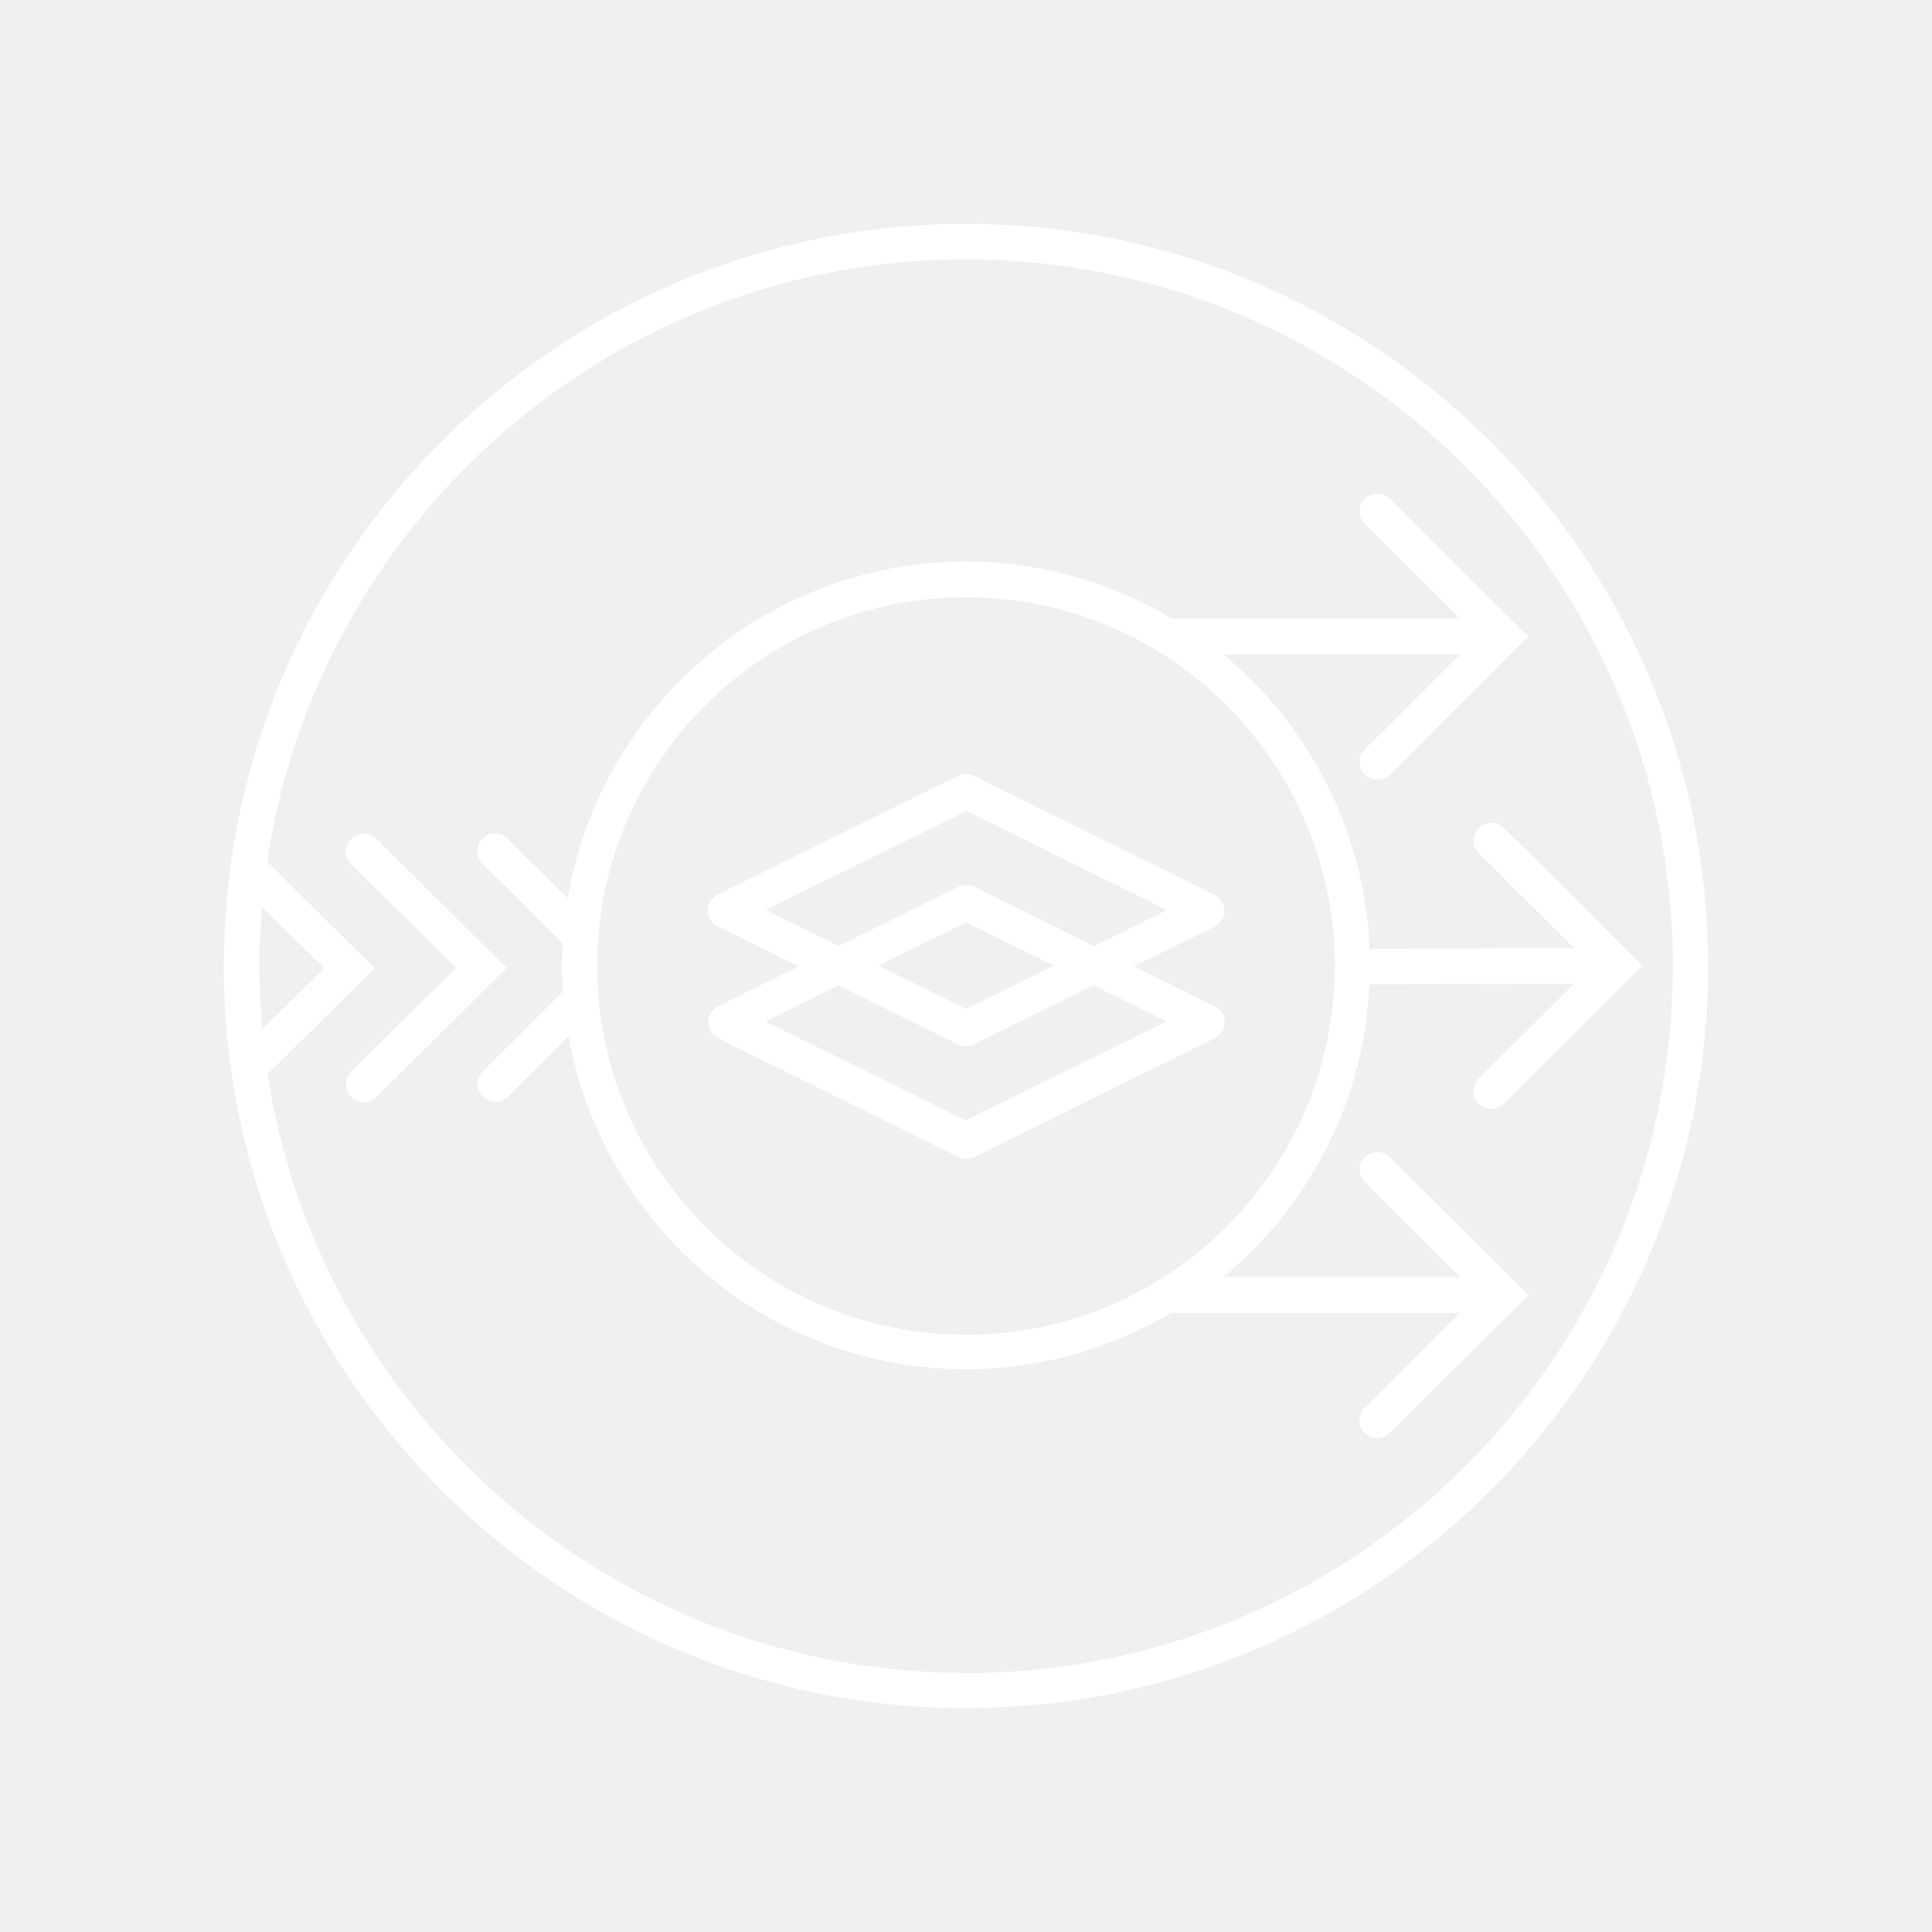
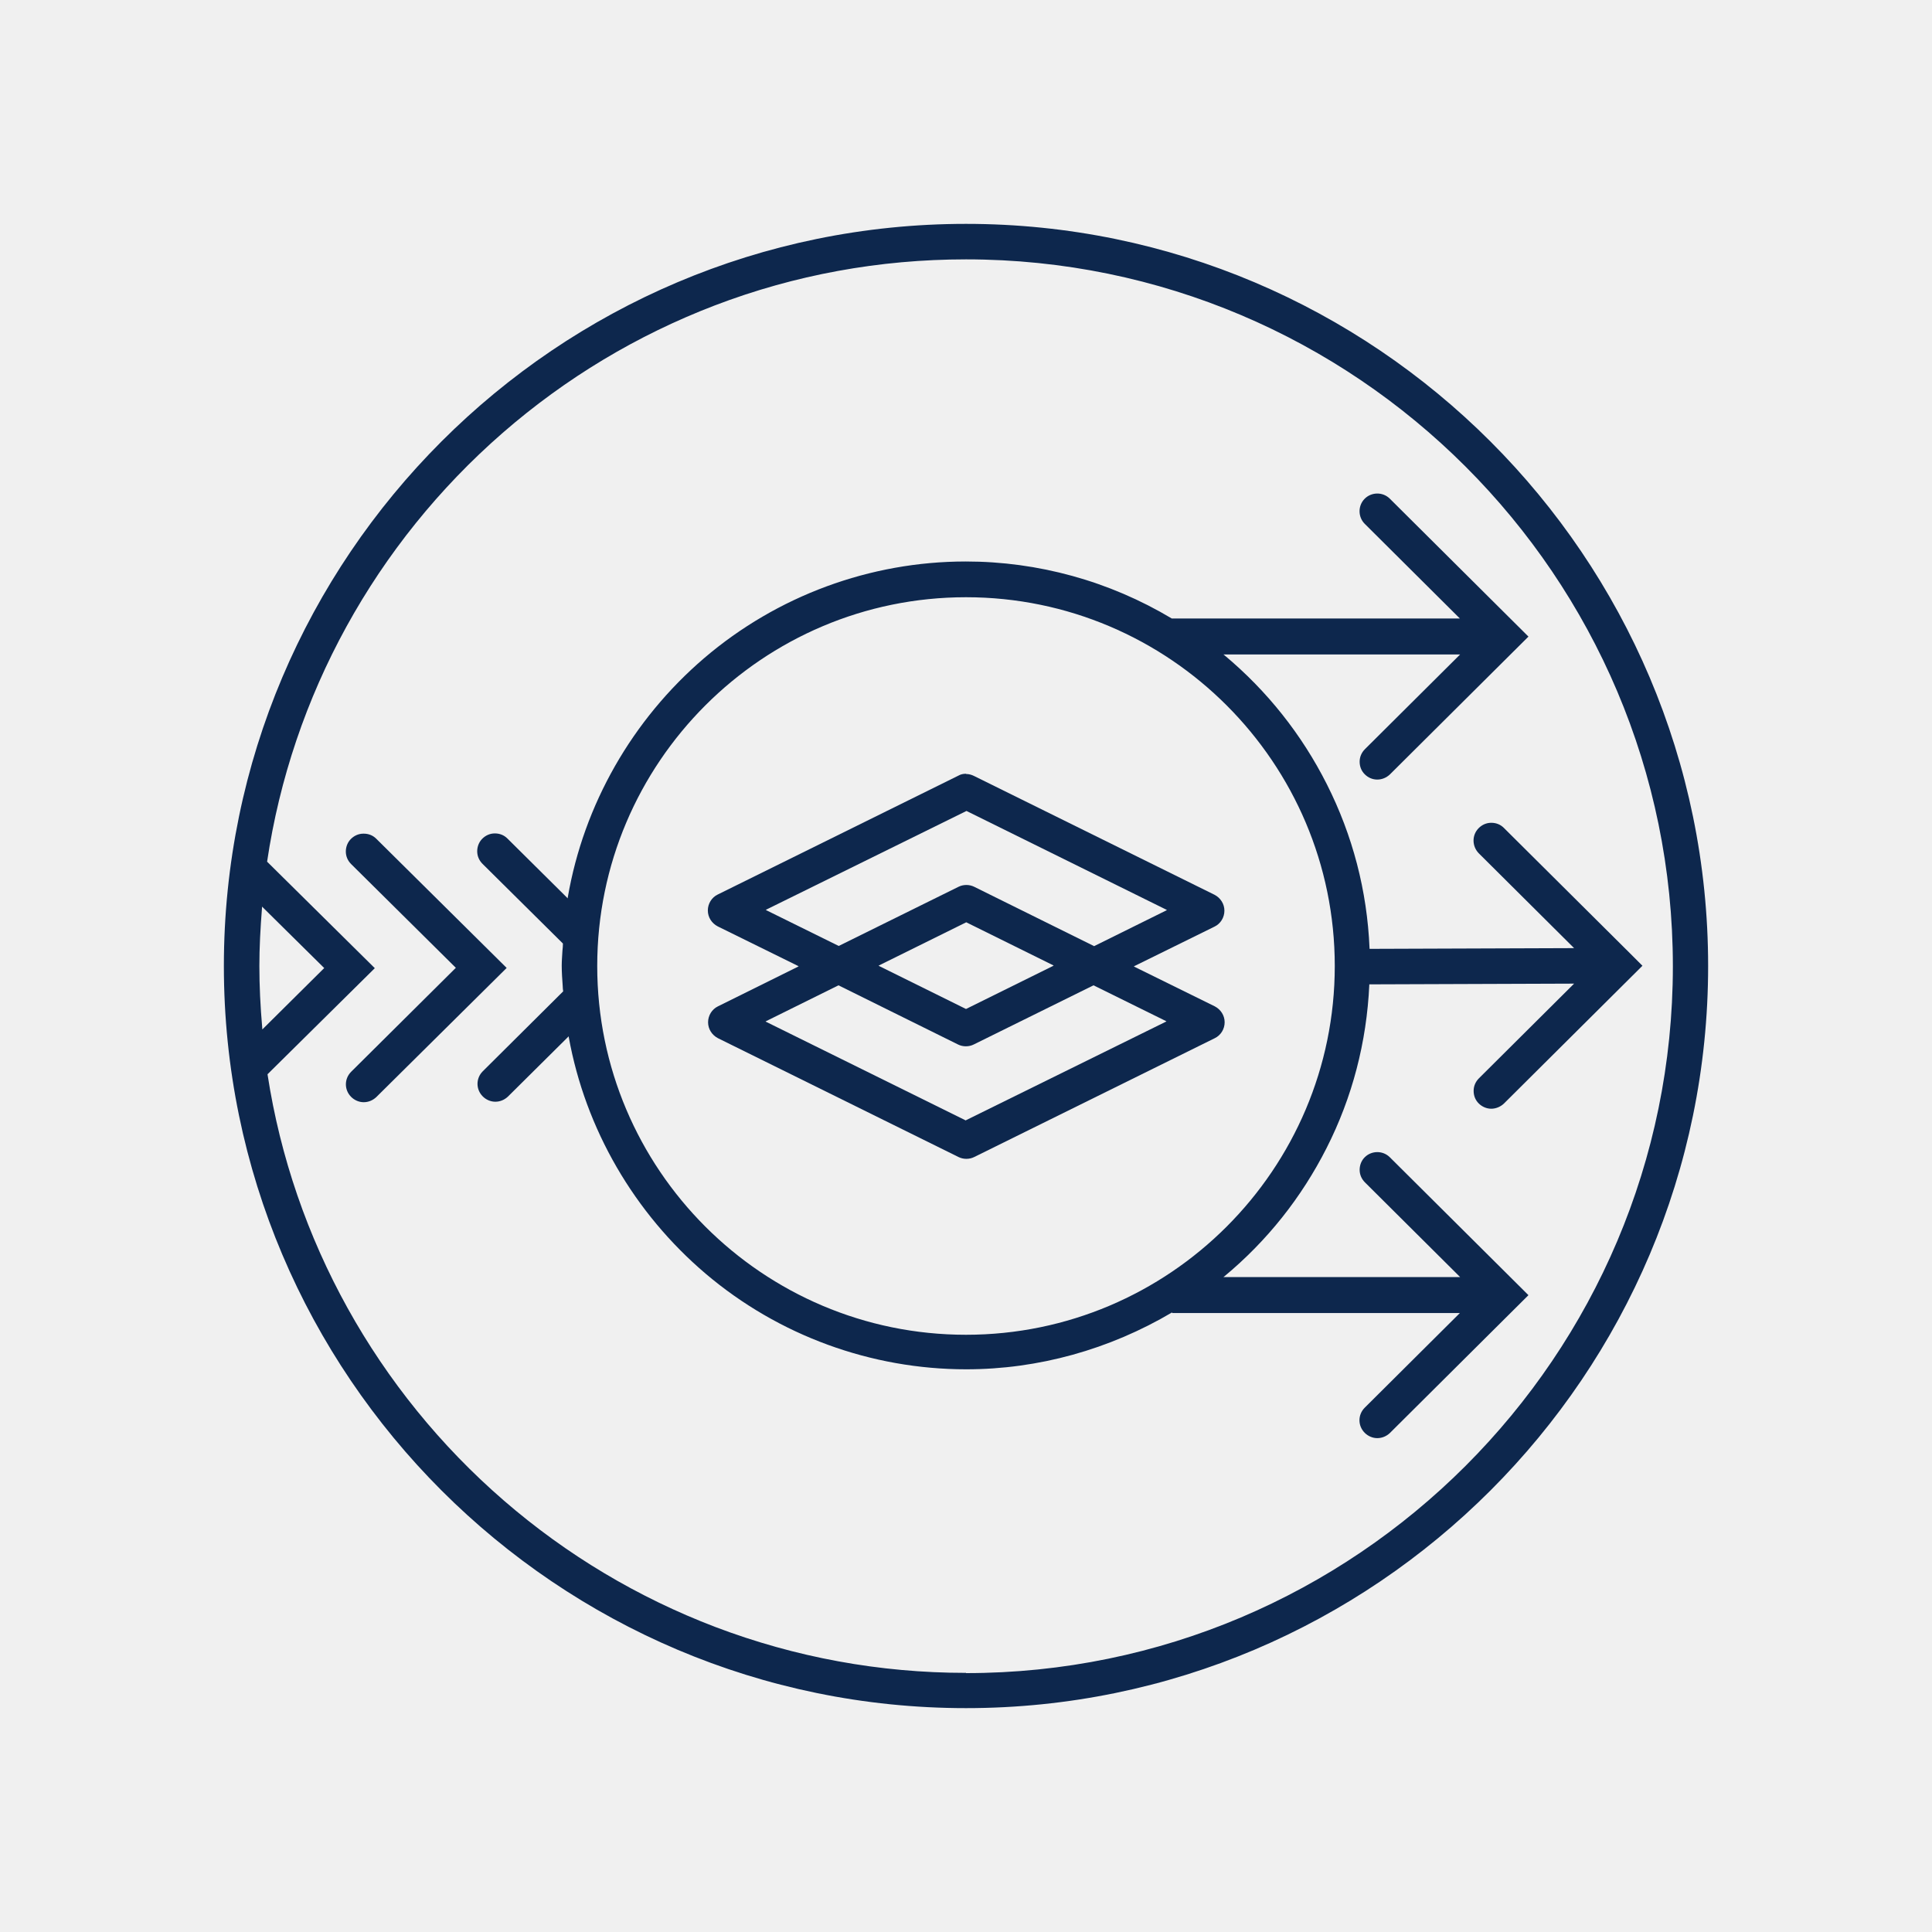
<svg xmlns="http://www.w3.org/2000/svg" viewBox="0 0 80 80" id="icon_art" overflow="hidden">
  <style>
.MsftOfcThm_Background1_Fill_v2 {
-  fill:#FFFFFF; 
+  fill:#0D274D; 
}
</style>
  <defs />
-   <path d="M40 9.27C23.05 9.27 9.27 23.06 9.27 40 9.27 56.94 23.06 70.73 40 70.73 56.94 70.73 70.73 56.94 70.73 40 70.73 23.06 56.94 9.27 40 9.27ZM40 69.27C36.43 69.27 32.94 68.63 29.62 67.37 26.42 66.15 23.47 64.39 20.87 62.14 15.61 57.59 12.13 51.32 11.08 44.5L11.08 44.5 11.08 44.48 15.52 40.09 11.06 35.68 11.06 35.68C12.08 28.81 15.55 22.51 20.82 17.92 23.43 15.65 26.38 13.88 29.59 12.65 32.91 11.38 36.42 10.74 40 10.74 56.14 10.74 69.27 23.87 69.27 40.01 69.27 56.15 56.14 69.28 40 69.28ZM10.86 42.62 10.86 42.58C10.78 41.66 10.74 40.82 10.74 40 10.74 39.25 10.78 38.46 10.85 37.58L10.85 37.54 10.88 37.57 13.43 40.09 13.42 40.09 10.87 42.62Z" class="MsftOfcThm_Background1_Fill_v2" stroke="none" stroke-width="1" stroke-linecap="butt" stroke-linejoin="miter" stroke-miterlimit="4" fill="#FFFFFF" fill-opacity="1" />
-   <path d="M48.53 54.37 60.45 54.37 60.42 54.4 56.51 58.29C56.22 58.58 56.22 59.04 56.51 59.33 56.65 59.47 56.84 59.55 57.03 59.55 57.23 59.55 57.41 59.47 57.55 59.34L63.29 53.63 57.55 47.92C57.26 47.63 56.79 47.64 56.51 47.92L56.51 47.92C56.37 48.06 56.3 48.25 56.3 48.44 56.3 48.64 56.38 48.82 56.52 48.96L60.46 52.88 50.66 52.88 50.7 52.85C52.47 51.38 53.89 49.59 54.93 47.54 56 45.43 56.59 43.15 56.7 40.78L56.7 40.76 56.72 40.76 65.18 40.73 65.15 40.76 61.24 44.65C61.1 44.79 61.02 44.97 61.02 45.17 61.02 45.37 61.09 45.55 61.23 45.69 61.37 45.83 61.56 45.91 61.75 45.91 61.94 45.91 62.13 45.83 62.27 45.7L68.01 39.99 67.48 39.46 62.27 34.28C62.13 34.14 61.95 34.07 61.75 34.07L61.75 34.07C61.55 34.07 61.37 34.15 61.23 34.29 60.94 34.58 60.95 35.04 61.23 35.33L65.18 39.26 65.14 39.26 56.71 39.29 56.71 39.27C56.61 36.88 56.01 34.59 54.94 32.47 53.9 30.41 52.47 28.61 50.7 27.13L50.66 27.1 60.46 27.1 60.43 27.13 56.52 31.02C56.38 31.16 56.3 31.34 56.3 31.54 56.3 31.74 56.37 31.92 56.51 32.06 56.65 32.2 56.83 32.28 57.03 32.28 57.23 32.28 57.41 32.2 57.55 32.07L63.29 26.36 57.55 20.65C57.26 20.36 56.79 20.37 56.51 20.65 56.22 20.94 56.23 21.41 56.51 21.69L60.45 25.61 48.52 25.61C45.93 24.06 42.98 23.25 39.99 23.25 36.03 23.25 32.18 24.67 29.16 27.25 26.18 29.8 24.17 33.32 23.51 37.16L23.51 37.2 23.48 37.17 21.01 34.72C20.87 34.58 20.69 34.51 20.49 34.51L20.49 34.51C20.29 34.51 20.11 34.59 19.97 34.73 19.83 34.87 19.76 35.06 19.76 35.25 19.76 35.45 19.84 35.63 19.98 35.77L23.31 39.07 23.31 39.07C23.31 39.17 23.3 39.27 23.29 39.36 23.28 39.56 23.26 39.77 23.26 39.98 23.26 40.26 23.28 40.55 23.3 40.82 23.3 40.9 23.31 40.98 23.32 41.05L23.32 41.05 19.99 44.36C19.7 44.65 19.7 45.11 19.99 45.4 20.13 45.54 20.32 45.62 20.51 45.62 20.71 45.62 20.89 45.54 21.03 45.41L23.55 42.91 23.55 42.94C24.24 46.75 26.26 50.23 29.23 52.75 32.24 55.3 36.07 56.7 40.01 56.7 42.99 56.7 45.94 55.88 48.54 54.34L48.54 54.34ZM40 55.27C31.58 55.27 24.73 48.42 24.73 40 24.73 31.58 31.58 24.73 40 24.73 48.42 24.73 55.27 31.58 55.27 40 55.27 48.42 48.42 55.27 40 55.27Z" class="MsftOfcThm_Background1_Fill_v2" stroke="none" stroke-width="1" stroke-linecap="butt" stroke-linejoin="miter" stroke-miterlimit="4" fill="#FFFFFF" fill-opacity="1" />
-   <path d="M15.05 34.52 15.05 34.52C14.85 34.52 14.67 34.6 14.53 34.74 14.39 34.88 14.32 35.07 14.32 35.26 14.32 35.46 14.4 35.64 14.54 35.78L18.88 40.08 18.87 40.08 14.54 44.38C14.25 44.67 14.25 45.13 14.54 45.42 14.68 45.56 14.87 45.64 15.06 45.64 15.26 45.64 15.44 45.56 15.58 45.43L20.98 40.08 15.58 34.73C15.44 34.59 15.26 34.52 15.06 34.52Z" class="MsftOfcThm_Background1_Fill_v2" stroke="none" stroke-width="1" stroke-linecap="butt" stroke-linejoin="miter" stroke-miterlimit="4" fill="#FFFFFF" fill-opacity="1" />
-   <path d="M40 32.04C39.89 32.04 39.78 32.06 39.68 32.12L29.72 37.04C29.47 37.16 29.31 37.42 29.31 37.7 29.31 37.98 29.47 38.23 29.72 38.36L33.07 40.01 33.04 40.03 29.73 41.67C29.48 41.79 29.32 42.05 29.32 42.33 29.32 42.61 29.48 42.86 29.73 42.99L39.69 47.91C39.89 48.01 40.14 48.01 40.34 47.91L50.3 42.99C50.55 42.87 50.71 42.61 50.71 42.33 50.71 42.05 50.55 41.8 50.3 41.67L46.95 40.02 46.98 40 50.29 38.37C50.54 38.25 50.7 37.99 50.7 37.71 50.7 37.43 50.54 37.18 50.29 37.05L40.33 32.13C40.23 32.08 40.12 32.05 40.01 32.05ZM40 46.4 40 46.4 31.7 42.3 31.73 42.28 34.72 40.8 34.72 40.8 39.67 43.25C39.87 43.35 40.12 43.35 40.32 43.25L45.28 40.8 45.28 40.8 48.3 42.29 48.27 42.31 39.99 46.39ZM40 41.78 40 41.78 36.38 39.99 36.41 39.97 40.01 38.19 40.01 38.19 43.63 39.98 43.6 40 40 41.78ZM45.29 39.17 45.29 39.17 40.34 36.72C40.14 36.62 39.89 36.62 39.69 36.72L34.73 39.17 34.73 39.17 31.71 37.68 31.74 37.66 40.02 33.58 40.02 33.58 48.32 37.68 48.29 37.7 45.3 39.18Z" class="MsftOfcThm_Background1_Fill_v2" stroke="none" stroke-width="1" stroke-linecap="butt" stroke-linejoin="miter" stroke-miterlimit="4" fill="#FFFFFF" fill-opacity="1" />
+   <path d="M40 9.27C23.05 9.27 9.27 23.06 9.27 40 9.27 56.94 23.06 70.73 40 70.73 56.94 70.73 70.73 56.94 70.73 40 70.73 23.06 56.94 9.27 40 9.27ZM40 69.27C36.43 69.27 32.94 68.63 29.62 67.37 26.42 66.15 23.47 64.39 20.87 62.14 15.61 57.59 12.13 51.32 11.08 44.5L11.08 44.5 11.08 44.48 15.52 40.09 11.06 35.68 11.06 35.68C12.08 28.81 15.55 22.51 20.82 17.92 23.43 15.65 26.38 13.88 29.59 12.65 32.91 11.38 36.42 10.74 40 10.74 56.14 10.74 69.27 23.87 69.27 40.01 69.27 56.15 56.14 69.28 40 69.28ZM10.86 42.62 10.86 42.58C10.78 41.66 10.74 40.82 10.74 40 10.74 39.25 10.78 38.46 10.85 37.58L10.85 37.54 10.88 37.57 13.43 40.09 13.42 40.09 10.87 42.62Z" class="MsftOfcThm_Background1_Fill_v2" stroke="none" stroke-width="1" stroke-linecap="butt" stroke-linejoin="miter" stroke-miterlimit="4" fill="#0D274D" fill-opacity="1" />
+   <path d="M48.53 54.37 60.45 54.37 60.42 54.4 56.51 58.29C56.22 58.58 56.22 59.04 56.51 59.33 56.65 59.47 56.84 59.55 57.03 59.55 57.23 59.55 57.41 59.47 57.55 59.34L63.29 53.63 57.55 47.92C57.26 47.63 56.79 47.64 56.51 47.92L56.51 47.92C56.37 48.06 56.3 48.25 56.3 48.44 56.3 48.64 56.38 48.82 56.52 48.96L60.46 52.88 50.66 52.88 50.7 52.85C52.47 51.38 53.89 49.59 54.93 47.54 56 45.43 56.59 43.15 56.7 40.78L56.7 40.76 56.72 40.76 65.18 40.73 65.15 40.76 61.24 44.65C61.1 44.79 61.02 44.97 61.02 45.17 61.02 45.37 61.09 45.55 61.23 45.69 61.37 45.83 61.56 45.91 61.75 45.91 61.94 45.91 62.13 45.83 62.27 45.7L68.01 39.99 67.48 39.46 62.27 34.28C62.13 34.14 61.95 34.07 61.75 34.07L61.75 34.07C61.55 34.07 61.37 34.15 61.23 34.29 60.94 34.58 60.95 35.04 61.23 35.33L65.18 39.26 65.14 39.26 56.71 39.29 56.71 39.27C56.61 36.88 56.01 34.59 54.94 32.47 53.9 30.41 52.47 28.61 50.7 27.13L50.66 27.1 60.46 27.1 60.43 27.13 56.52 31.02C56.38 31.16 56.3 31.34 56.3 31.54 56.3 31.74 56.37 31.92 56.51 32.06 56.65 32.2 56.83 32.28 57.03 32.28 57.23 32.28 57.41 32.2 57.55 32.07L63.29 26.36 57.55 20.65C57.26 20.36 56.79 20.37 56.51 20.65 56.22 20.94 56.23 21.41 56.51 21.69L60.45 25.61 48.52 25.61C45.93 24.06 42.98 23.25 39.99 23.25 36.03 23.25 32.18 24.67 29.16 27.25 26.18 29.8 24.17 33.32 23.51 37.16L23.51 37.2 23.48 37.17 21.01 34.72C20.87 34.58 20.69 34.51 20.49 34.51L20.49 34.51C20.29 34.51 20.11 34.59 19.97 34.73 19.83 34.87 19.76 35.06 19.76 35.25 19.76 35.45 19.84 35.63 19.98 35.77L23.31 39.07 23.31 39.07C23.31 39.17 23.3 39.27 23.29 39.36 23.28 39.56 23.26 39.77 23.26 39.98 23.26 40.26 23.28 40.55 23.3 40.82 23.3 40.9 23.31 40.98 23.32 41.05L23.32 41.05 19.99 44.36C19.7 44.65 19.7 45.11 19.99 45.4 20.13 45.54 20.32 45.62 20.51 45.62 20.71 45.62 20.89 45.54 21.03 45.41L23.55 42.91 23.55 42.94C24.24 46.75 26.26 50.23 29.23 52.75 32.24 55.3 36.07 56.7 40.01 56.7 42.99 56.7 45.94 55.88 48.54 54.34L48.54 54.34ZM40 55.27C31.58 55.27 24.73 48.42 24.73 40 24.73 31.58 31.58 24.73 40 24.73 48.42 24.73 55.27 31.58 55.27 40 55.27 48.42 48.42 55.27 40 55.27Z" class="MsftOfcThm_Background1_Fill_v2" stroke="none" stroke-width="1" stroke-linecap="butt" stroke-linejoin="miter" stroke-miterlimit="4" fill="#0D274D" fill-opacity="1" />
+   <path d="M15.05 34.52 15.05 34.52C14.85 34.52 14.67 34.6 14.53 34.74 14.39 34.88 14.32 35.07 14.32 35.26 14.32 35.46 14.4 35.64 14.54 35.78L18.88 40.08 18.87 40.08 14.54 44.38C14.25 44.67 14.25 45.13 14.54 45.42 14.68 45.56 14.87 45.64 15.06 45.64 15.26 45.64 15.44 45.56 15.58 45.43L20.98 40.08 15.58 34.73C15.44 34.59 15.26 34.52 15.06 34.52Z" class="MsftOfcThm_Background1_Fill_v2" stroke="none" stroke-width="1" stroke-linecap="butt" stroke-linejoin="miter" stroke-miterlimit="4" fill="#0D274D" fill-opacity="1" />
+   <path d="M40 32.04C39.89 32.04 39.78 32.06 39.68 32.12L29.72 37.04C29.47 37.16 29.31 37.42 29.31 37.7 29.31 37.98 29.47 38.23 29.72 38.36L33.07 40.01 33.04 40.03 29.73 41.67C29.48 41.79 29.32 42.05 29.32 42.33 29.32 42.61 29.48 42.86 29.73 42.99L39.69 47.91C39.89 48.01 40.14 48.01 40.34 47.91L50.3 42.99C50.55 42.87 50.71 42.61 50.71 42.33 50.71 42.05 50.55 41.8 50.3 41.67L46.95 40.02 46.98 40 50.29 38.37C50.54 38.25 50.7 37.99 50.7 37.71 50.7 37.43 50.54 37.18 50.29 37.05L40.33 32.13C40.23 32.08 40.12 32.05 40.01 32.05ZM40 46.4 40 46.4 31.7 42.3 31.73 42.28 34.72 40.8 34.72 40.8 39.67 43.25C39.87 43.35 40.12 43.35 40.32 43.25L45.28 40.8 45.28 40.8 48.3 42.29 48.27 42.31 39.99 46.39ZM40 41.78 40 41.78 36.38 39.99 36.41 39.97 40.01 38.19 40.01 38.19 43.63 39.98 43.6 40 40 41.78ZM45.29 39.17 45.29 39.17 40.34 36.72C40.14 36.62 39.89 36.62 39.69 36.72L34.73 39.17 34.73 39.17 31.71 37.68 31.74 37.66 40.02 33.58 40.02 33.58 48.32 37.68 48.29 37.7 45.3 39.18Z" class="MsftOfcThm_Background1_Fill_v2" stroke="none" stroke-width="1" stroke-linecap="butt" stroke-linejoin="miter" stroke-miterlimit="4" fill="#0D274D" fill-opacity="1" />
</svg>
